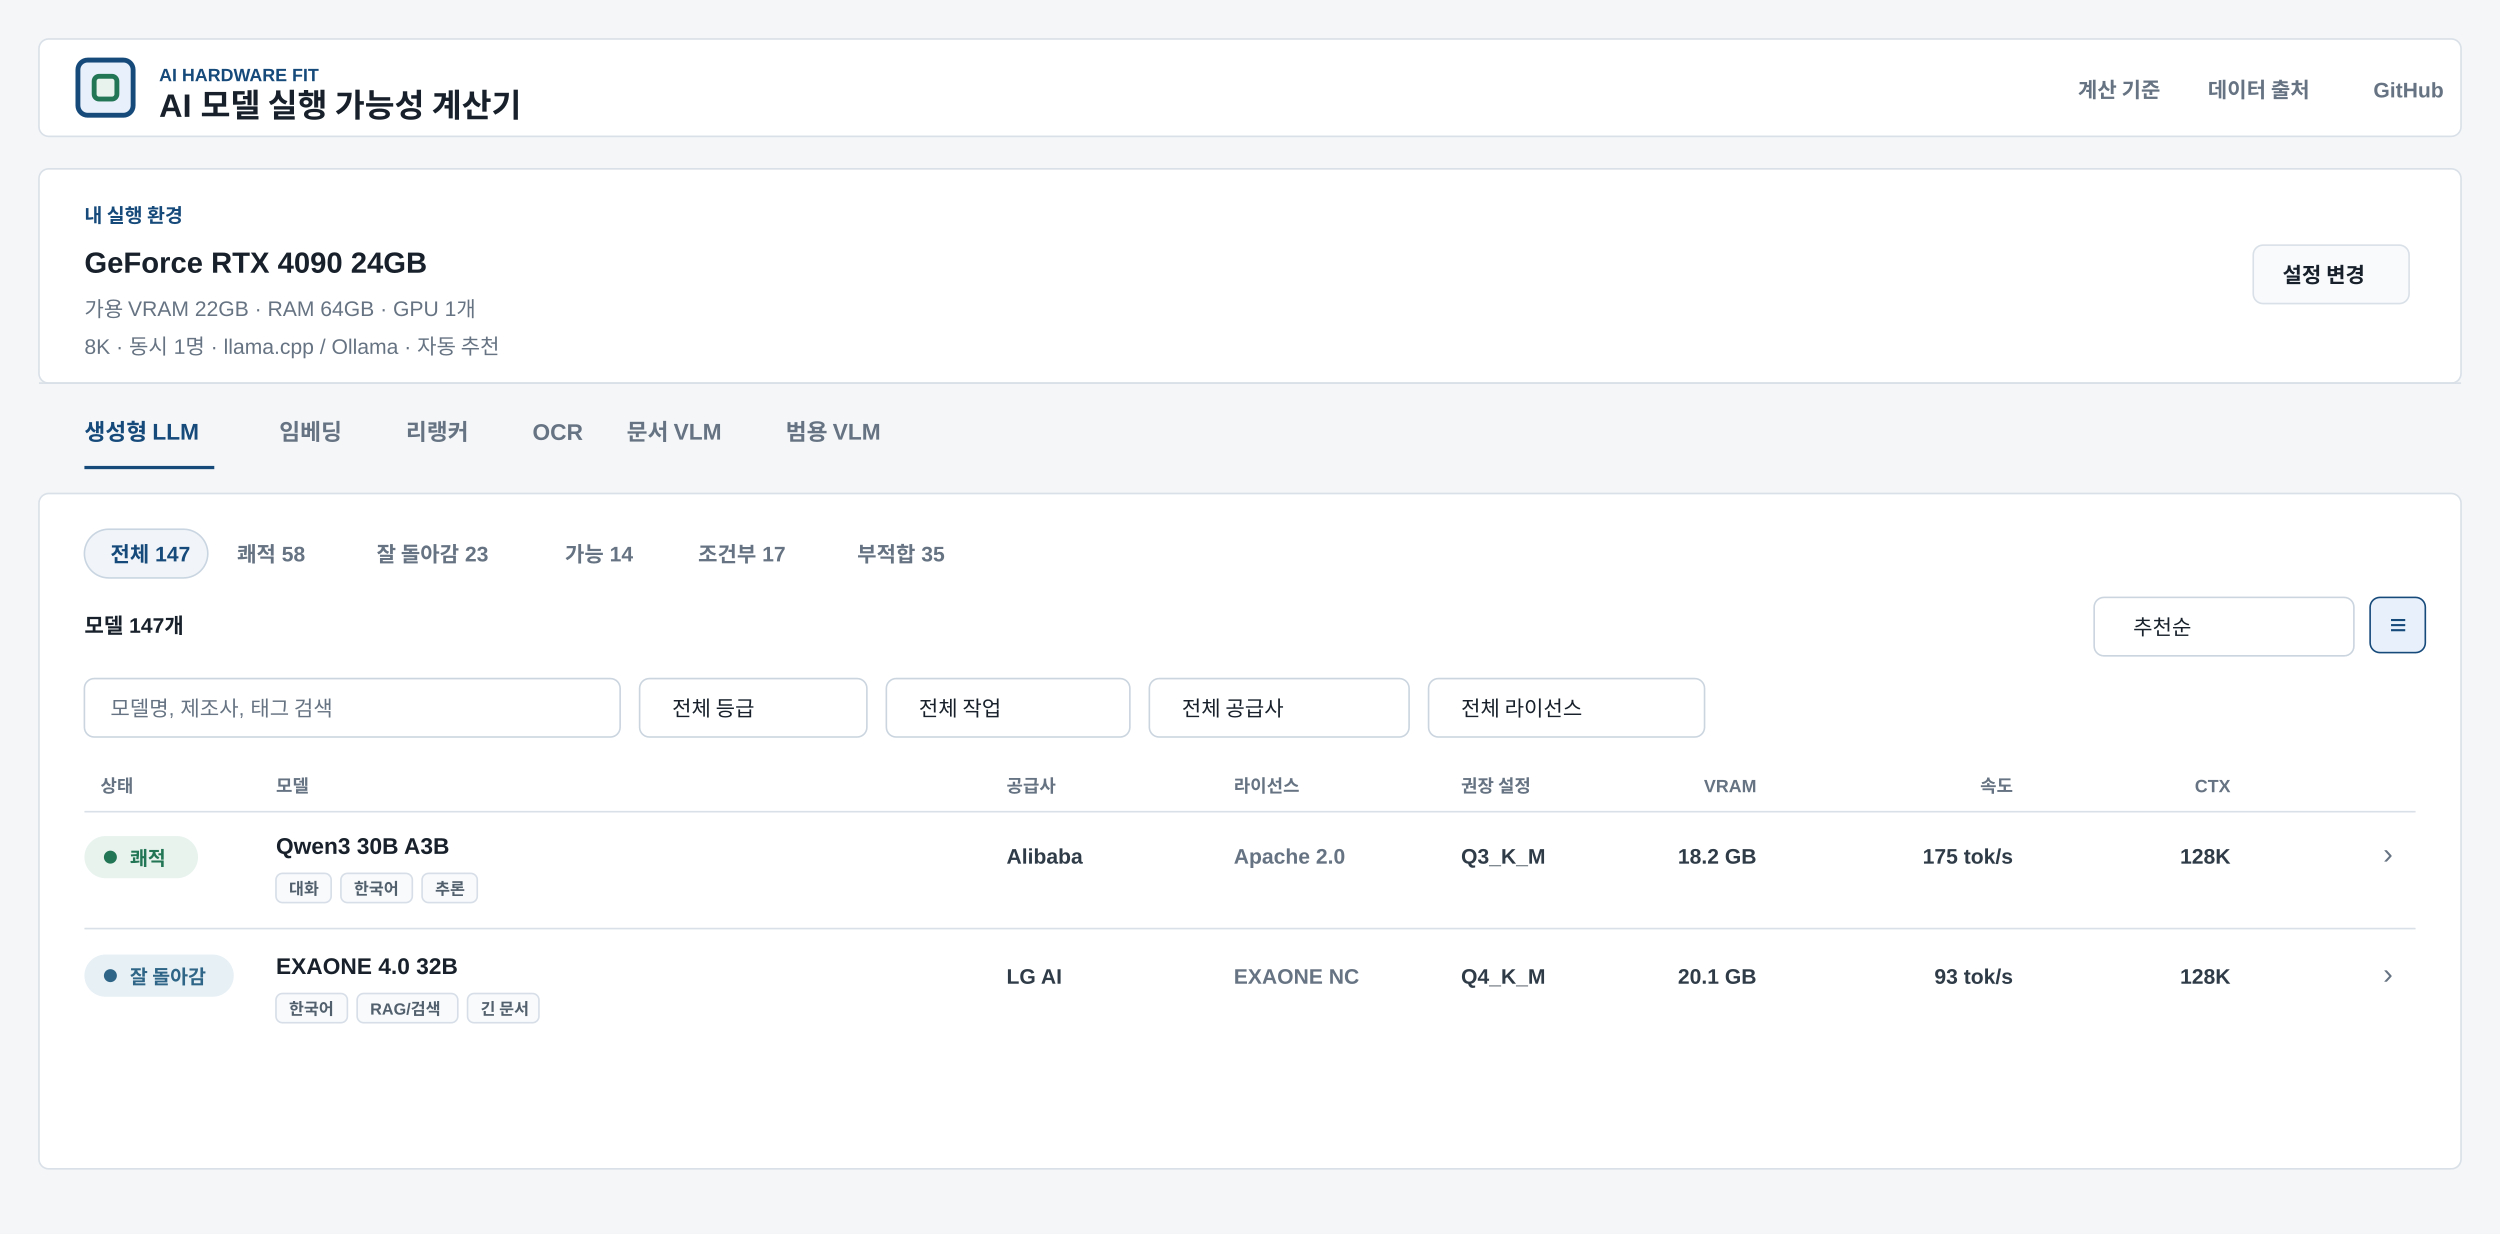
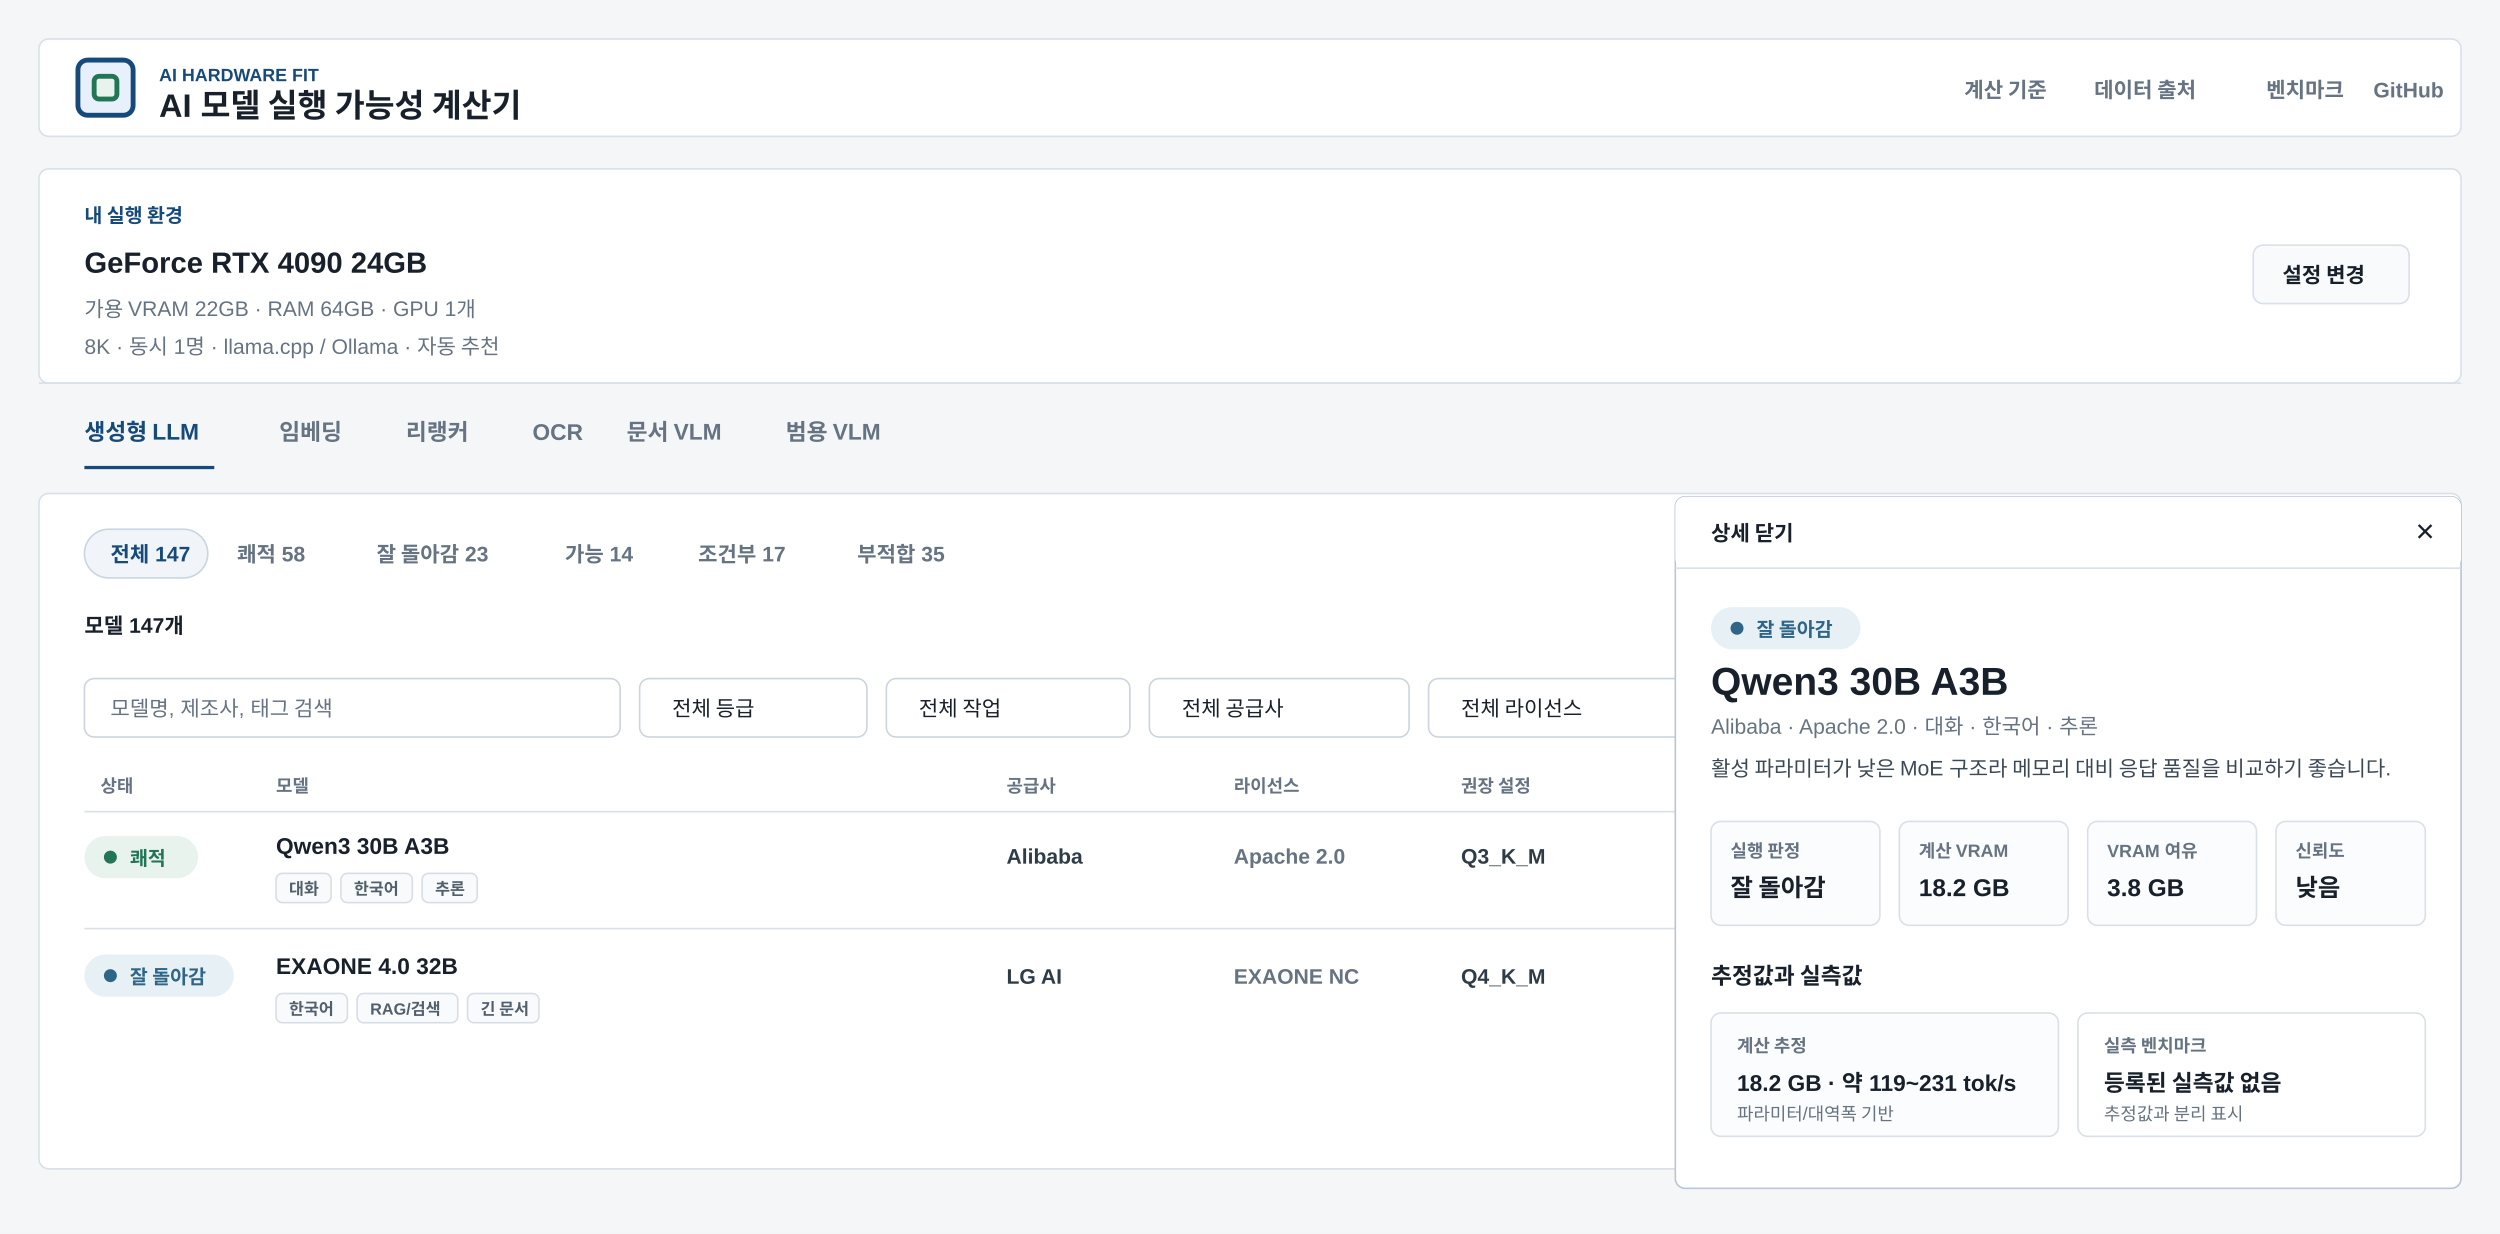
- <svg xmlns="http://www.w3.org/2000/svg" width="1540" height="760" viewBox="0 0 1540 760" fill="none" role="img" aria-label="AI Hardware Fit wide professional table UI preview">
+ <svg xmlns="http://www.w3.org/2000/svg" width="1540" height="760" viewBox="0 0 1540 760" fill="none" role="img" aria-label="AI Hardware Fit professional calculator with right detail panel preview">
  <rect width="1540" height="760" fill="#F4F6F8" />
  <rect x="24" y="24" width="1492" height="60" rx="6" fill="#FFFFFF" stroke="#D9E0E7" />
  <rect x="48" y="37" width="34" height="34" rx="6" fill="#E8F1FB" stroke="#164A7B" stroke-width="3" />
  <rect x="58" y="47" width="14" height="14" rx="3" fill="#E8F3EE" stroke="#237655" stroke-width="3" />
  <text x="98" y="50" font-family="Arial, sans-serif" font-size="11" font-weight="700" fill="#164A7B">AI HARDWARE FIT</text>
  <text x="98" y="72" font-family="Arial, sans-serif" font-size="20" font-weight="700" fill="#18212B">AI 모델 실행 가능성 계산기</text>
-   <text x="1280" y="60" font-family="Arial, sans-serif" font-size="13" font-weight="700" fill="#667382">계산 기준</text>
-   <text x="1360" y="60" font-family="Arial, sans-serif" font-size="13" font-weight="700" fill="#667382">데이터 출처</text>
+   <text x="1210" y="60" font-family="Arial, sans-serif" font-size="13" font-weight="700" fill="#667382">계산 기준</text>
+   <text x="1290" y="60" font-family="Arial, sans-serif" font-size="13" font-weight="700" fill="#667382">데이터 출처</text>
+   <text x="1396" y="60" font-family="Arial, sans-serif" font-size="13" font-weight="700" fill="#667382">벤치마크</text>
  <text x="1462" y="60" font-family="Arial, sans-serif" font-size="13" font-weight="700" fill="#667382">GitHub</text>
  <rect x="24" y="104" width="1492" height="132" rx="6" fill="#FFFFFF" stroke="#D9E0E7" />
  <text x="52" y="137" font-family="Arial, sans-serif" font-size="12" font-weight="700" fill="#164A7B">내 실행 환경</text>
  <text x="52" y="168" font-family="Arial, sans-serif" font-size="18" font-weight="700" fill="#18212B">GeForce RTX 4090 24GB</text>
  <text x="52" y="195" font-family="Arial, sans-serif" font-size="13" fill="#667382">가용 VRAM 22GB · RAM 64GB · GPU 1개</text>
  <text x="52" y="218" font-family="Arial, sans-serif" font-size="13" fill="#667382">8K · 동시 1명 · llama.cpp / Ollama · 자동 추천</text>
  <rect x="1388" y="151" width="96" height="36" rx="6" fill="#F8FAFC" stroke="#D9E0E7" />
  <text x="1406" y="174" font-family="Arial, sans-serif" font-size="13" font-weight="700" fill="#18212B">설정 변경</text>
  <line x1="24" y1="236" x2="1516" y2="236" stroke="#D9E0E7" />
  <g font-family="Arial, sans-serif" font-size="14" font-weight="700">
    <text x="52" y="271" fill="#164A7B">생성형 LLM</text>
    <line x1="52" y1="288" x2="132" y2="288" stroke="#164A7B" stroke-width="2" />
    <text x="172" y="271" fill="#667382">임베딩</text>
    <text x="250" y="271" fill="#667382">리랭커</text>
    <text x="328" y="271" fill="#667382">OCR</text>
    <text x="386" y="271" fill="#667382">문서 VLM</text>
    <text x="484" y="271" fill="#667382">범용 VLM</text>
  </g>
  <rect x="24" y="304" width="1492" height="416" rx="6" fill="#FFFFFF" stroke="#D9E0E7" />
  <g font-family="Arial, sans-serif" font-size="13" font-weight="700">
    <rect x="52" y="326" width="76" height="30" rx="15" fill="#F1F5F9" stroke="#C9D5E1" />
    <text x="68" y="346" fill="#164A7B">전체 147</text>
    <text x="146" y="346" fill="#667382">쾌적 58</text>
    <text x="232" y="346" fill="#667382">잘 돌아감 23</text>
    <text x="348" y="346" fill="#667382">가능 14</text>
    <text x="430" y="346" fill="#667382">조건부 17</text>
    <text x="528" y="346" fill="#667382">부적합 35</text>
  </g>
  <text x="52" y="390" font-family="Arial, sans-serif" font-size="13" font-weight="700" fill="#18212B">모델 147개</text>
  <rect x="1290" y="368" width="160" height="36" rx="6" fill="#FFFFFF" stroke="#CBD5DF" />
-   <text x="1314" y="391" font-family="Arial, sans-serif" font-size="13" fill="#18212B">추천순</text>
+   <text x="1314" y="391" font-family="Arial, sans-serif" font-size="13" fill="#18212B">종합 추천</text>
  <rect x="1460" y="368" width="34" height="34" rx="6" fill="#E8F1FB" stroke="#164A7B" />
  <text x="1472" y="391" font-family="Arial, sans-serif" font-size="18" font-weight="700" fill="#164A7B">≡</text>
  <rect x="52" y="418" width="330" height="36" rx="6" fill="#FFFFFF" stroke="#CBD5DF" />
  <text x="68" y="441" font-family="Arial, sans-serif" font-size="13" fill="#667382">모델명, 제조사, 태그 검색</text>
  <rect x="394" y="418" width="140" height="36" rx="6" fill="#FFFFFF" stroke="#CBD5DF" />
  <text x="414" y="441" font-family="Arial, sans-serif" font-size="13" fill="#18212B">전체 등급</text>
  <rect x="546" y="418" width="150" height="36" rx="6" fill="#FFFFFF" stroke="#CBD5DF" />
  <text x="566" y="441" font-family="Arial, sans-serif" font-size="13" fill="#18212B">전체 작업</text>
  <rect x="708" y="418" width="160" height="36" rx="6" fill="#FFFFFF" stroke="#CBD5DF" />
  <text x="728" y="441" font-family="Arial, sans-serif" font-size="13" fill="#18212B">전체 공급사</text>
  <rect x="880" y="418" width="170" height="36" rx="6" fill="#FFFFFF" stroke="#CBD5DF" />
  <text x="900" y="441" font-family="Arial, sans-serif" font-size="13" fill="#18212B">전체 라이선스</text>
  <text x="72" y="488" font-family="Arial, sans-serif" font-size="11" font-weight="700" fill="#667382" text-anchor="middle">상태</text>
  <text x="170" y="488" font-family="Arial, sans-serif" font-size="11" font-weight="700" fill="#667382">모델</text>
  <text x="620" y="488" font-family="Arial, sans-serif" font-size="11" font-weight="700" fill="#667382">공급사</text>
  <text x="760" y="488" font-family="Arial, sans-serif" font-size="11" font-weight="700" fill="#667382">라이선스</text>
  <text x="900" y="488" font-family="Arial, sans-serif" font-size="11" font-weight="700" fill="#667382">권장 설정</text>
  <text x="1082" y="488" font-family="Arial, sans-serif" font-size="11" font-weight="700" fill="#667382" text-anchor="end">VRAM</text>
-   <text x="1240" y="488" font-family="Arial, sans-serif" font-size="11" font-weight="700" fill="#667382" text-anchor="end">속도</text>
+   <text x="1240" y="488" font-family="Arial, sans-serif" font-size="11" font-weight="700" fill="#667382" text-anchor="end">추정 속도</text>
  <text x="1374" y="488" font-family="Arial, sans-serif" font-size="11" font-weight="700" fill="#667382" text-anchor="end">CTX</text>
  <line x1="52" y1="500" x2="1488" y2="500" stroke="#D9E0E7" />
  <g font-family="Arial, sans-serif">
    <rect x="52" y="515" width="70" height="26" rx="13" fill="#E8F3EE" />
    <circle cx="68" cy="528" r="4" fill="#237655" />
    <text x="80" y="533" font-size="12" font-weight="700" fill="#237655">쾌적</text>
    <text x="170" y="526" font-size="14" font-weight="700" fill="#18212B">Qwen3 30B A3B</text>
    <rect x="170" y="538" width="34" height="18" rx="4" fill="#F8FAFC" stroke="#D7DEE7" />
    <text x="178" y="551" font-size="10" font-weight="700" fill="#52606D">대화</text>
    <rect x="210" y="538" width="44" height="18" rx="4" fill="#F8FAFC" stroke="#D7DEE7" />
    <text x="218" y="551" font-size="10" font-weight="700" fill="#52606D">한국어</text>
    <rect x="260" y="538" width="34" height="18" rx="4" fill="#F8FAFC" stroke="#D7DEE7" />
    <text x="268" y="551" font-size="10" font-weight="700" fill="#52606D">추론</text>
    <text x="620" y="532" font-size="13" font-weight="700" fill="#2F3C48">Alibaba</text>
    <text x="760" y="532" font-size="13" font-weight="600" fill="#667382">Apache 2.0</text>
    <text x="900" y="532" font-size="13" font-weight="700" fill="#2F3C48">Q3_K_M</text>
    <text x="1082" y="532" font-size="13" font-weight="700" fill="#2F3C48" text-anchor="end">18.2 GB</text>
-     <text x="1240" y="532" font-size="13" font-weight="700" fill="#2F3C48" text-anchor="end">175 tok/s</text>
+     <text x="1240" y="532" font-size="13" font-weight="700" fill="#2F3C48" text-anchor="end">약 119~231 tok/s</text>
    <text x="1374" y="532" font-size="13" font-weight="700" fill="#2F3C48" text-anchor="end">128K</text>
    <text x="1468" y="532" font-size="18" fill="#667382">›</text>
    <line x1="52" y1="572" x2="1488" y2="572" stroke="#D9E0E7" />
    <rect x="52" y="588" width="92" height="26" rx="13" fill="#E7F0F5" />
    <circle cx="68" cy="601" r="4" fill="#2F6687" />
    <text x="80" y="606" font-size="12" font-weight="700" fill="#2F6687">잘 돌아감</text>
    <text x="170" y="600" font-size="14" font-weight="700" fill="#18212B">EXAONE 4.0 32B</text>
    <rect x="170" y="612" width="44" height="18" rx="4" fill="#F8FAFC" stroke="#D7DEE7" />
    <text x="178" y="625" font-size="10" font-weight="700" fill="#52606D">한국어</text>
    <rect x="220" y="612" width="62" height="18" rx="4" fill="#F8FAFC" stroke="#D7DEE7" />
    <text x="228" y="625" font-size="10" font-weight="700" fill="#52606D">RAG/검색</text>
    <rect x="288" y="612" width="44" height="18" rx="4" fill="#F8FAFC" stroke="#D7DEE7" />
    <text x="296" y="625" font-size="10" font-weight="700" fill="#52606D">긴 문서</text>
    <text x="620" y="606" font-size="13" font-weight="700" fill="#2F3C48">LG AI</text>
    <text x="760" y="606" font-size="13" font-weight="600" fill="#667382">EXAONE NC</text>
    <text x="900" y="606" font-size="13" font-weight="700" fill="#2F3C48">Q4_K_M</text>
    <text x="1082" y="606" font-size="13" font-weight="700" fill="#2F3C48" text-anchor="end">20.1 GB</text>
-     <text x="1240" y="606" font-size="13" font-weight="700" fill="#2F3C48" text-anchor="end">93 tok/s</text>
+     <text x="1240" y="606" font-size="13" font-weight="700" fill="#2F3C48" text-anchor="end">약 63~123 tok/s</text>
    <text x="1374" y="606" font-size="13" font-weight="700" fill="#2F3C48" text-anchor="end">128K</text>
    <text x="1468" y="606" font-size="18" fill="#667382">›</text>
  </g>
+   <rect x="1032" y="306" width="484" height="426" rx="6" fill="#FFFFFF" stroke="#B9C6D4" />
+   <rect x="1032" y="306" width="484" height="44" rx="6" fill="#FFFFFF" />
+   <line x1="1032" y1="350" x2="1516" y2="350" stroke="#D9E0E7" />
+   <text x="1054" y="333" font-family="Arial, sans-serif" font-size="13" font-weight="700" fill="#18212B">상세 닫기</text>
+   <text x="1488" y="334" font-family="Arial, sans-serif" font-size="20" fill="#18212B">×</text>
+   <rect x="1054" y="374" width="92" height="26" rx="13" fill="#E7F0F5" />
+   <circle cx="1070" cy="387" r="4" fill="#2F6687" />
+   <text x="1082" y="392" font-family="Arial, sans-serif" font-size="12" font-weight="700" fill="#2F6687">잘 돌아감</text>
+   <text x="1054" y="428" font-family="Arial, sans-serif" font-size="24" font-weight="700" fill="#18212B">Qwen3 30B A3B</text>
+   <text x="1054" y="452" font-family="Arial, sans-serif" font-size="13" fill="#667382">Alibaba · Apache 2.0 · 대화 · 한국어 · 추론</text>
+   <text x="1054" y="478" font-family="Arial, sans-serif" font-size="13" fill="#3B4856">활성 파라미터가 낮은 MoE 구조라 메모리 대비 응답 품질을 비교하기 좋습니다.</text>
+   <g font-family="Arial, sans-serif">
+     <rect x="1054" y="506" width="104" height="64" rx="6" fill="#FBFCFD" stroke="#D9E0E7" />
+     <text x="1066" y="528" font-size="11" font-weight="700" fill="#667382">실행 판정</text>
+     <text x="1066" y="552" font-size="15" font-weight="700" fill="#18212B">잘 돌아감</text>
+     <rect x="1170" y="506" width="104" height="64" rx="6" fill="#FBFCFD" stroke="#D9E0E7" />
+     <text x="1182" y="528" font-size="11" font-weight="700" fill="#667382">계산 VRAM</text>
+     <text x="1182" y="552" font-size="15" font-weight="700" fill="#18212B">18.2 GB</text>
+     <rect x="1286" y="506" width="104" height="64" rx="6" fill="#FBFCFD" stroke="#D9E0E7" />
+     <text x="1298" y="528" font-size="11" font-weight="700" fill="#667382">VRAM 여유</text>
+     <text x="1298" y="552" font-size="15" font-weight="700" fill="#18212B">3.8 GB</text>
+     <rect x="1402" y="506" width="92" height="64" rx="6" fill="#FBFCFD" stroke="#D9E0E7" />
+     <text x="1414" y="528" font-size="11" font-weight="700" fill="#667382">신뢰도</text>
+     <text x="1414" y="552" font-size="15" font-weight="700" fill="#18212B">낮음</text>
+   </g>
+   <text x="1054" y="606" font-family="Arial, sans-serif" font-size="14" font-weight="700" fill="#18212B">추정값과 실측값</text>
+   <rect x="1054" y="624" width="214" height="76" rx="6" fill="#FBFCFD" stroke="#D9E0E7" />
+   <text x="1070" y="648" font-family="Arial, sans-serif" font-size="11" font-weight="700" fill="#667382">계산 추정</text>
+   <text x="1070" y="672" font-family="Arial, sans-serif" font-size="14" font-weight="700" fill="#18212B">18.2 GB · 약 119~231 tok/s</text>
+   <text x="1070" y="690" font-family="Arial, sans-serif" font-size="11" fill="#667382">파라미터/대역폭 기반</text>
+   <rect x="1280" y="624" width="214" height="76" rx="6" fill="#FFFFFF" stroke="#D9E0E7" />
+   <text x="1296" y="648" font-family="Arial, sans-serif" font-size="11" font-weight="700" fill="#667382">실측 벤치마크</text>
+   <text x="1296" y="672" font-family="Arial, sans-serif" font-size="14" font-weight="700" fill="#18212B">등록된 실측값 없음</text>
+   <text x="1296" y="690" font-family="Arial, sans-serif" font-size="11" fill="#667382">추정값과 분리 표시</text>
</svg>
